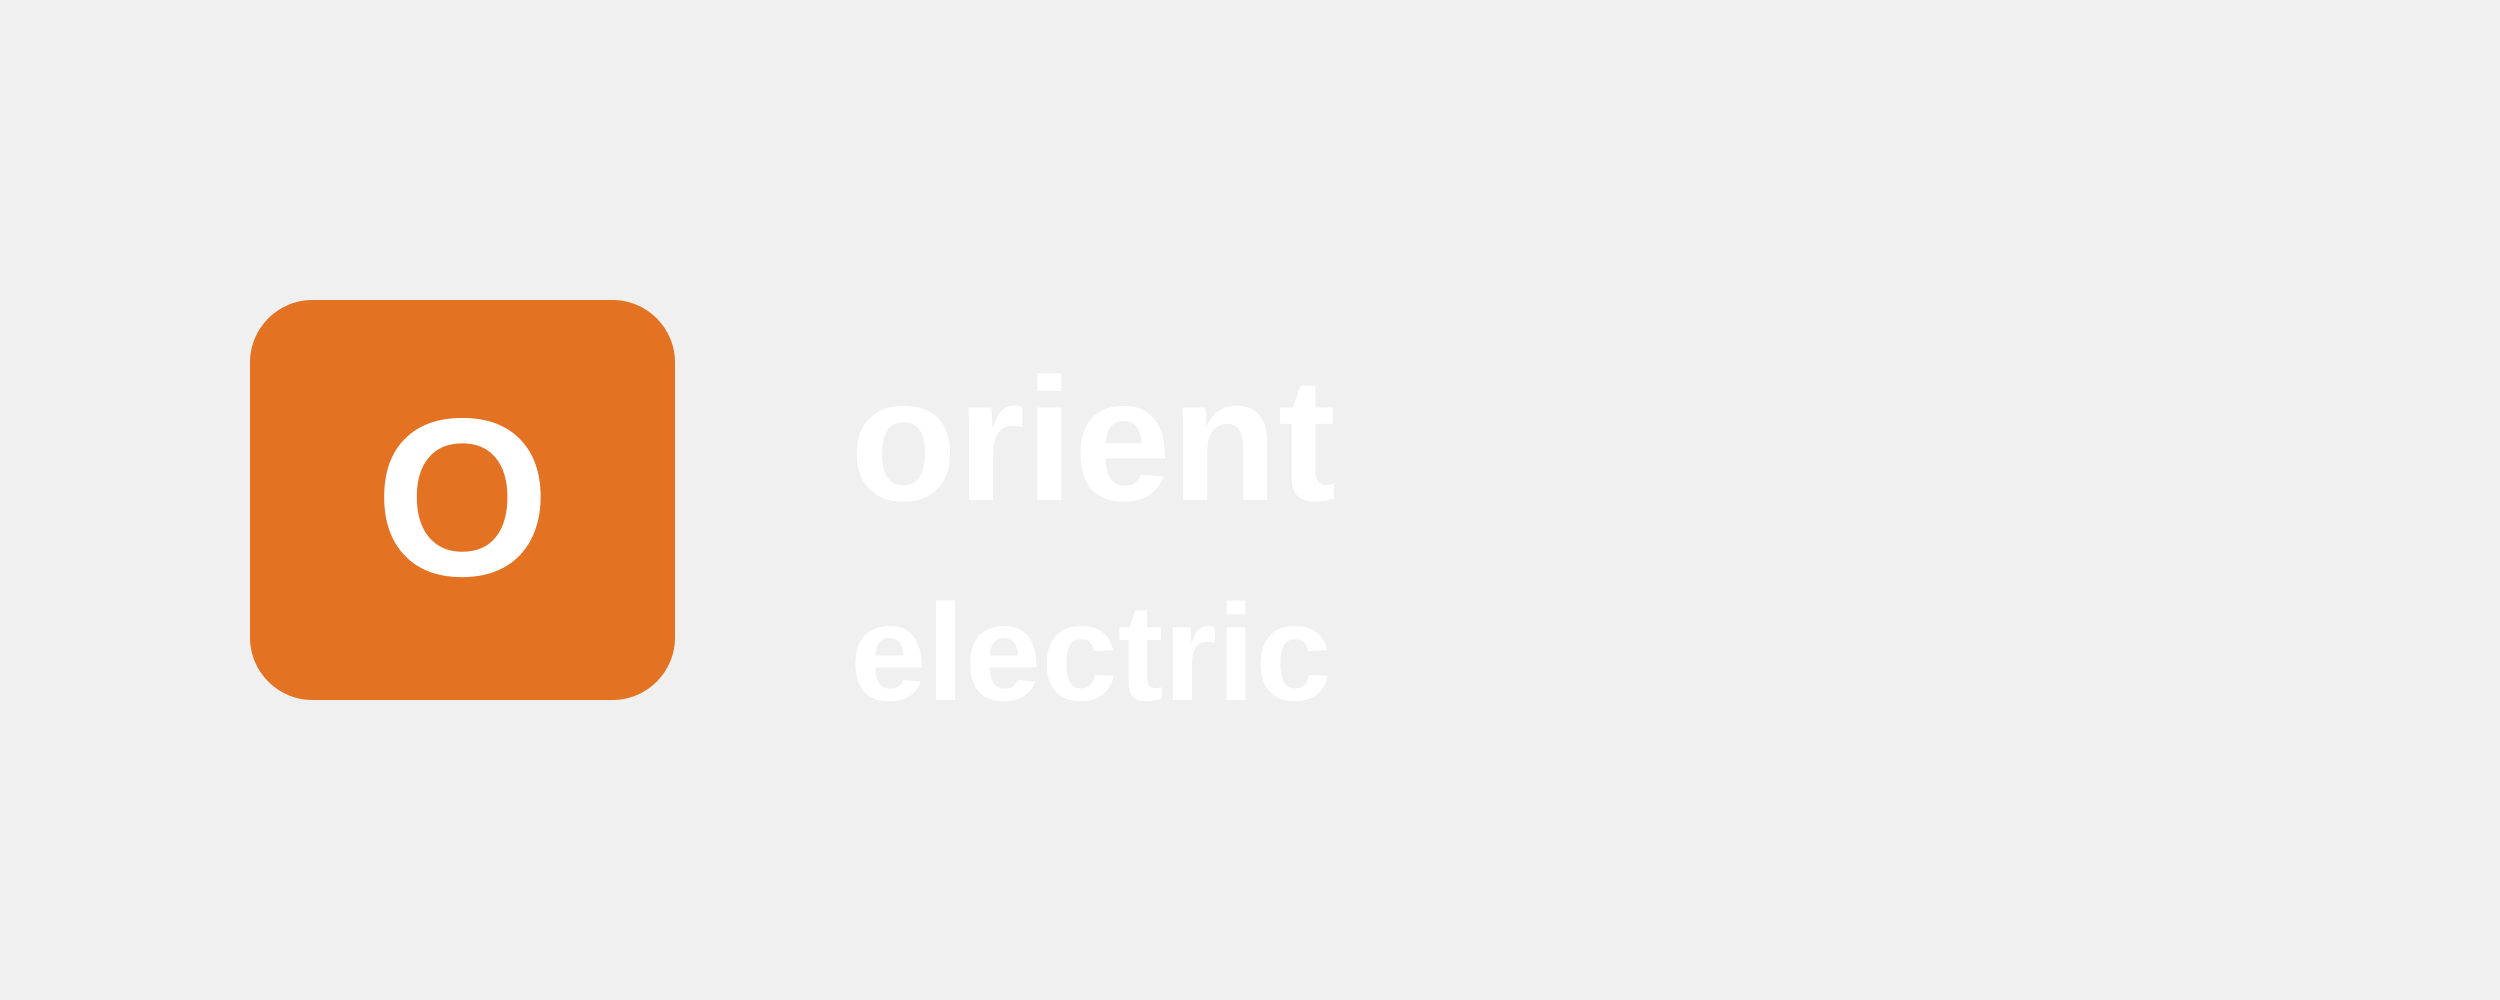
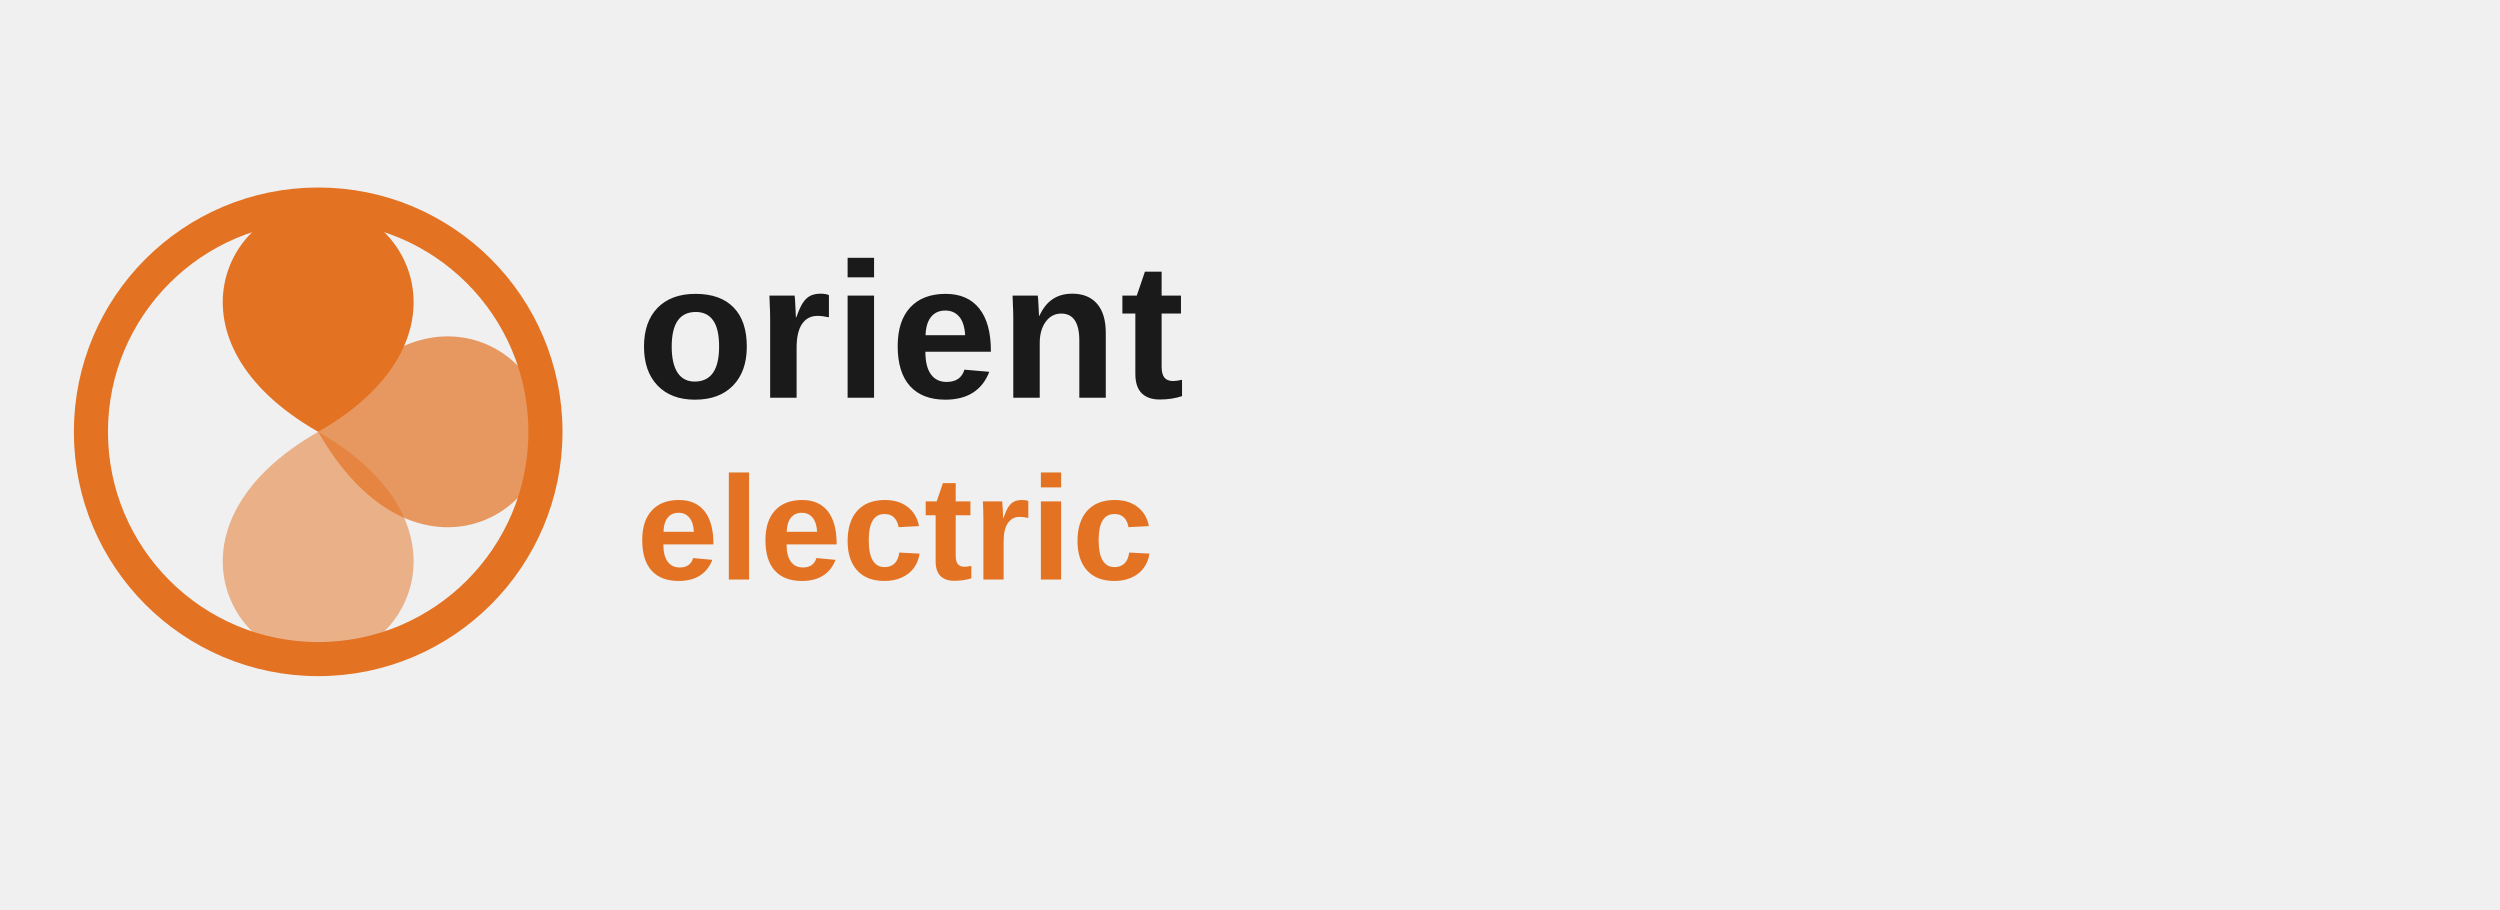
- <svg xmlns="http://www.w3.org/2000/svg" viewBox="0 0 200 80" width="200" height="80">
-   <rect x="20" y="24" width="34" height="32" rx="5" fill="#E37222" />
-   <text x="37" y="46" font-family="'Arial Black', Arial, sans-serif" font-size="18" font-weight="900" fill="#FFFFFF" text-anchor="middle">O</text>
-   <text x="68" y="40" font-family="Arial, sans-serif" font-size="14" font-weight="900" fill="#FFFFFF">orient</text>
-   <text x="68" y="56" font-family="Arial, sans-serif" font-size="11" font-weight="800" fill="#FFFFFF">electric</text>
+ <svg xmlns="http://www.w3.org/2000/svg" viewBox="0 0 220 80" width="220" height="80">
+   <circle cx="28" cy="38" r="20" fill="none" stroke="#E37222" stroke-width="3" />
+   <path d="M28 18 C20 18 14 30 28 38 C42 30 36 18 28 18Z" fill="#E37222" />
+   <path d="M48 38 C48 30 36 24 28 38 C36 52 48 46 48 38Z" fill="#E37222" opacity="0.7" />
+   <path d="M28 58 C36 58 42 46 28 38 C14 46 20 58 28 58Z" fill="#E37222" opacity="0.5" />
+   <text x="56" y="35" font-family="'Arial Black',Arial,sans-serif" font-size="17" font-weight="900" fill="#1a1a1a" letter-spacing="0.2">orient</text>
+   <text x="56" y="51" font-family="'Arial Black',Arial,sans-serif" font-size="13" font-weight="700" fill="#E37222">electric</text>
</svg>
